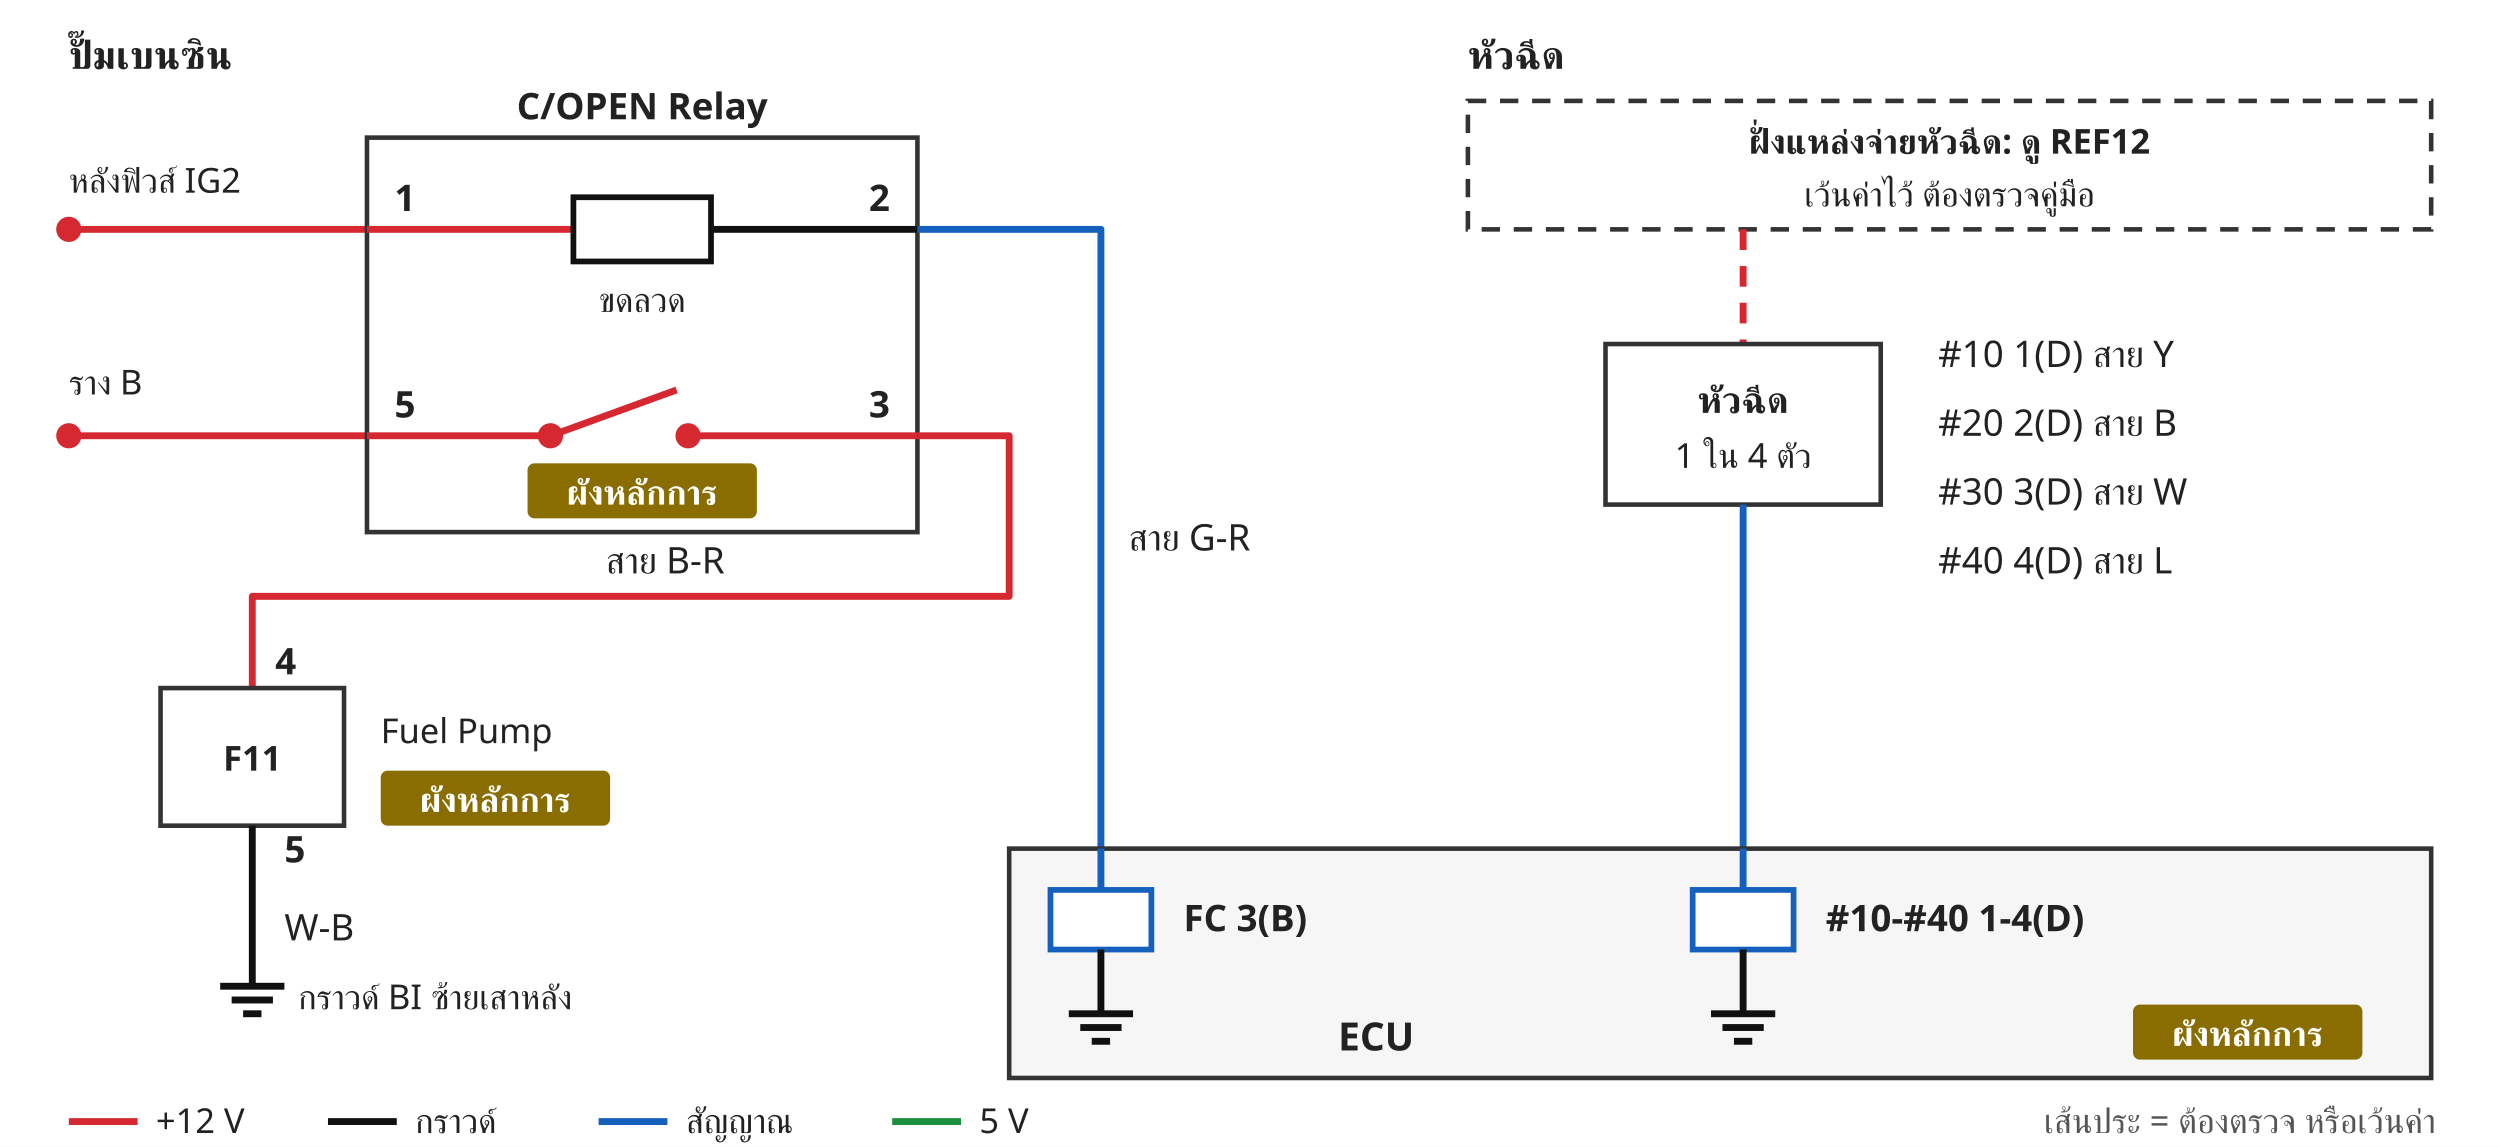
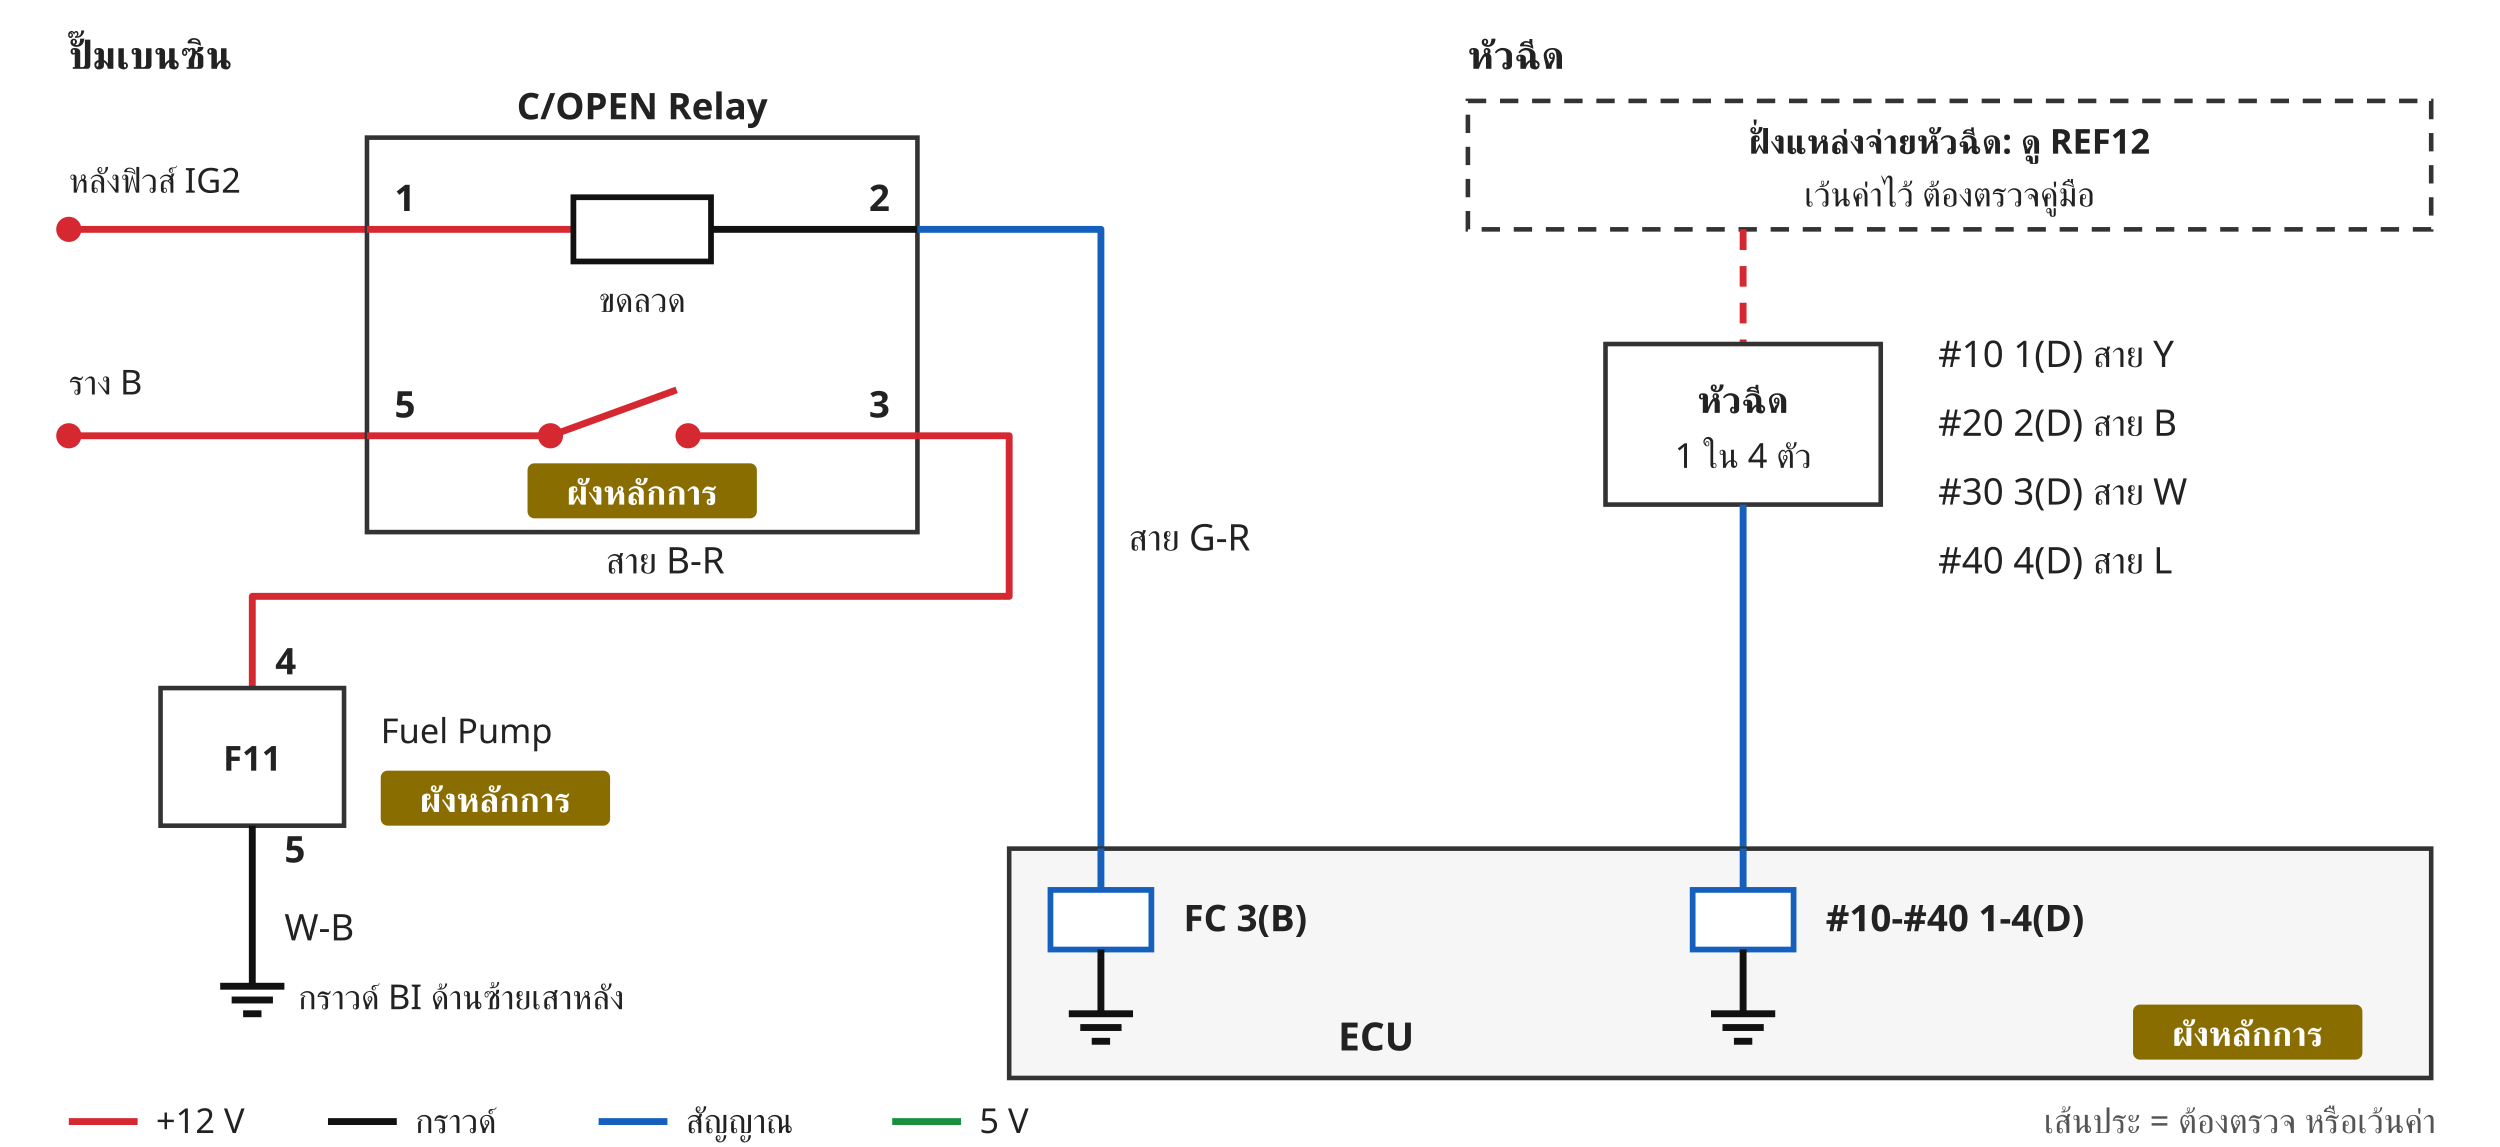
<svg xmlns="http://www.w3.org/2000/svg" viewBox="0 0 1090 500" width="1090" height="500" font-family="Tahoma, &quot;Leelawadee UI&quot;, sans-serif">
  <rect width="1090" height="500" fill="#ffffff" />
  <text x="30" y="30" font-size="17" text-anchor="start" fill="#222222" font-weight="bold">ปั๊มเบนซิน</text>
  <text x="640" y="30" font-size="17" text-anchor="start" fill="#222222" font-weight="bold">หัวฉีด</text>
  <text x="30" y="84" font-size="15" text-anchor="start" fill="#222222">หลังฟิวส์ IG2</text>
  <polyline class="wire" points="30,100 160,100" fill="none" stroke="#d52830" stroke-width="3" stroke-linejoin="round" />
  <circle class="dot" cx="30" cy="100" r="5.5" fill="#d52830" />
  <text x="30" y="172" font-size="15" text-anchor="start" fill="#222222">ราง B</text>
  <polyline class="wire" points="30,190 160,190" fill="none" stroke="#d52830" stroke-width="3" stroke-linejoin="round" />
  <circle class="dot" cx="30" cy="190" r="5.5" fill="#d52830" />
  <rect class="box" x="160" y="60" width="240" height="172" fill="#ffffff" stroke="#333333" stroke-width="2" />
  <g class="tag">
    <rect x="230" y="202" width="100" height="24" rx="3" fill="#8a6d00" />
    <text x="280" y="220" font-size="15" font-weight="bold" fill="#ffffff" text-anchor="middle">ผังหลักการ</text>
  </g>
  <text x="280" y="52" font-size="16" text-anchor="middle" fill="#222222" font-weight="bold">C/OPEN Relay</text>
  <text x="172" y="92" font-size="16" text-anchor="start" fill="#222222" font-weight="bold">1</text>
  <text x="388" y="92" font-size="16" text-anchor="end" fill="#222222" font-weight="bold">2</text>
  <text x="172" y="182" font-size="16" text-anchor="start" fill="#222222" font-weight="bold">5</text>
  <text x="388" y="182" font-size="16" text-anchor="end" fill="#222222" font-weight="bold">3</text>
  <polyline class="wire" points="160,100 250,100" fill="none" stroke="#d52830" stroke-width="3" stroke-linejoin="round" />
  <rect class="sym" x="250" y="86" width="60" height="28" fill="#ffffff" stroke="#111111" stroke-width="2.5" />
  <polyline class="wire" points="310,100 400,100" fill="none" stroke="#111111" stroke-width="3" stroke-linejoin="round" />
  <text x="280" y="136" font-size="15" text-anchor="middle" fill="#222222">ขดลวด</text>
  <polyline class="wire" points="160,190 240,190" fill="none" stroke="#d52830" stroke-width="3" stroke-linejoin="round" />
  <polyline class="wire" points="240,190 295,170" fill="none" stroke="#d52830" stroke-width="3" stroke-linejoin="round" />
  <polyline class="wire" points="300,190 400,190" fill="none" stroke="#d52830" stroke-width="3" stroke-linejoin="round" />
  <circle class="dot" cx="240" cy="190" r="5.5" fill="#d52830" />
  <circle class="dot" cx="300" cy="190" r="5.5" fill="#d52830" />
  <polyline class="wire" points="400,100 480,100 480,370" fill="none" stroke="#1560bd" stroke-width="3" stroke-linejoin="round" />
  <text x="492" y="240" font-size="16" text-anchor="start" fill="#222222">สาย G-R</text>
  <polyline class="wire" points="400,190 440,190 440,260 110,260 110,300" fill="none" stroke="#d52830" stroke-width="3" stroke-linejoin="round" />
  <text x="290" y="250" font-size="16" text-anchor="middle" fill="#222222">สาย B-R</text>
  <rect class="box" x="70" y="300" width="80" height="60" fill="#ffffff" stroke="#333333" stroke-width="2" />
  <text x="110" y="336" font-size="15" text-anchor="middle" fill="#222222" font-weight="bold">F11</text>
  <text x="120" y="294" font-size="16" text-anchor="start" fill="#222222" font-weight="bold">4</text>
  <text x="124" y="376" font-size="16" text-anchor="start" fill="#222222" font-weight="bold">5</text>
  <text x="166" y="324" font-size="15" text-anchor="start" fill="#222222">Fuel Pump</text>
  <g class="tag">
    <rect x="166" y="336" width="100" height="24" rx="3" fill="#8a6d00" />
    <text x="216" y="354" font-size="15" font-weight="bold" fill="#ffffff" text-anchor="middle">ผังหลักการ</text>
  </g>
  <polyline class="wire" points="110,360 110,430" fill="none" stroke="#111111" stroke-width="3" stroke-linejoin="round" />
  <g class="sym" stroke="#111111" stroke-width="3">
    <line x1="96" y1="430" x2="124" y2="430" />
    <line x1="101" y1="436" x2="119" y2="436" />
    <line x1="106" y1="442" x2="114" y2="442" />
  </g>
  <text x="124" y="410" font-size="16" text-anchor="start" fill="#222222">W-B</text>
-   <text x="130" y="440" font-size="15" text-anchor="start" fill="#222222">กราวด์ BI ซ้ายเสาหลัง</text>
+   <text x="130" y="440" font-size="15" text-anchor="start" fill="#222222">กราวด์ BI ด้านซ้ายเสาหลัง</text>
  <rect class="box" x="640" y="44" width="420" height="56" fill="#ffffff" stroke="#333333" stroke-width="2" stroke-dasharray="8 6" />
  <text x="850" y="67" font-size="15" text-anchor="middle" fill="#222222" font-weight="bold">ฝั่งแหล่งจ่ายหัวฉีด: ดู REF12</text>
  <text x="850" y="90" font-size="15" text-anchor="middle" fill="#222222">เว้นค่าไว้ ต้องตรวจคู่มือ</text>
  <polyline class="wire" points="760,100 760,150" fill="none" stroke="#d52830" stroke-width="3" stroke-dasharray="9 7" stroke-linejoin="round" />
  <rect class="box" x="700" y="150" width="120" height="70" fill="#ffffff" stroke="#333333" stroke-width="2" />
  <text x="760" y="180" font-size="16" text-anchor="middle" fill="#222222" font-weight="bold">หัวฉีด</text>
  <text x="760" y="204" font-size="15" text-anchor="middle" fill="#222222">1 ใน 4 ตัว</text>
  <polyline class="wire" points="760,220 760,370" fill="none" stroke="#1560bd" stroke-width="3" stroke-linejoin="round" />
  <text x="845" y="160" font-size="16" text-anchor="start" fill="#222222">#10 1(D) สาย Y</text>
  <text x="845" y="190" font-size="16" text-anchor="start" fill="#222222">#20 2(D) สาย B</text>
  <text x="845" y="220" font-size="16" text-anchor="start" fill="#222222">#30 3(D) สาย W</text>
  <text x="845" y="250" font-size="16" text-anchor="start" fill="#222222">#40 4(D) สาย L</text>
  <rect class="box" x="440" y="370" width="620" height="100" fill="#f6f6f6" stroke="#333333" stroke-width="2" />
  <text x="600" y="458" font-size="17" text-anchor="middle" fill="#222222" font-weight="bold">ECU</text>
  <g class="tag">
    <rect x="930" y="438" width="100" height="24" rx="3" fill="#8a6d00" />
    <text x="980" y="456" font-size="15" font-weight="bold" fill="#ffffff" text-anchor="middle">ผังหลักการ</text>
  </g>
  <polyline class="wire" points="480,370 480,388" fill="none" stroke="#1560bd" stroke-width="3" stroke-linejoin="round" />
  <rect class="sym" x="458" y="388" width="44" height="26" fill="#ffffff" stroke="#1560bd" stroke-width="2.5" />
  <polyline class="wire" points="480,414 480,442" fill="none" stroke="#111111" stroke-width="3" stroke-linejoin="round" />
  <g class="sym" stroke="#111111" stroke-width="3">
    <line x1="466" y1="442" x2="494" y2="442" />
    <line x1="471" y1="448" x2="489" y2="448" />
    <line x1="476" y1="454" x2="484" y2="454" />
  </g>
  <text x="516" y="406" font-size="16" text-anchor="start" fill="#222222" font-weight="bold">FC 3(B)</text>
  <polyline class="wire" points="760,370 760,388" fill="none" stroke="#1560bd" stroke-width="3" stroke-linejoin="round" />
  <rect class="sym" x="738" y="388" width="44" height="26" fill="#ffffff" stroke="#1560bd" stroke-width="2.5" />
  <polyline class="wire" points="760,414 760,442" fill="none" stroke="#111111" stroke-width="3" stroke-linejoin="round" />
  <g class="sym" stroke="#111111" stroke-width="3">
    <line x1="746" y1="442" x2="774" y2="442" />
    <line x1="751" y1="448" x2="769" y2="448" />
    <line x1="756" y1="454" x2="764" y2="454" />
  </g>
  <text x="796" y="406" font-size="16" text-anchor="start" fill="#222222" font-weight="bold">#10-#40 1-4(D)</text>
  <polyline class="wire" points="30,489 60,489" fill="none" stroke="#d52830" stroke-width="3" stroke-linejoin="round" />
  <text x="68" y="494" font-size="15" text-anchor="start" fill="#222222">+12 V</text>
  <polyline class="wire" points="143,489 173,489" fill="none" stroke="#111111" stroke-width="3" stroke-linejoin="round" />
  <text x="181" y="494" font-size="15" text-anchor="start" fill="#222222">กราวด์</text>
  <polyline class="wire" points="261,489 291,489" fill="none" stroke="#1560bd" stroke-width="3" stroke-linejoin="round" />
  <text x="299" y="494" font-size="15" text-anchor="start" fill="#222222">สัญญาณ</text>
  <polyline class="wire" points="389,489 419,489" fill="none" stroke="#1a8f3c" stroke-width="3" stroke-linejoin="round" />
  <text x="427" y="494" font-size="15" text-anchor="start" fill="#222222">5 V</text>
  <text x="1062" y="494" font-size="15" text-anchor="end" fill="#555555">เส้นประ = ต้องตรวจ หรือเว้นค่า</text>
</svg>
